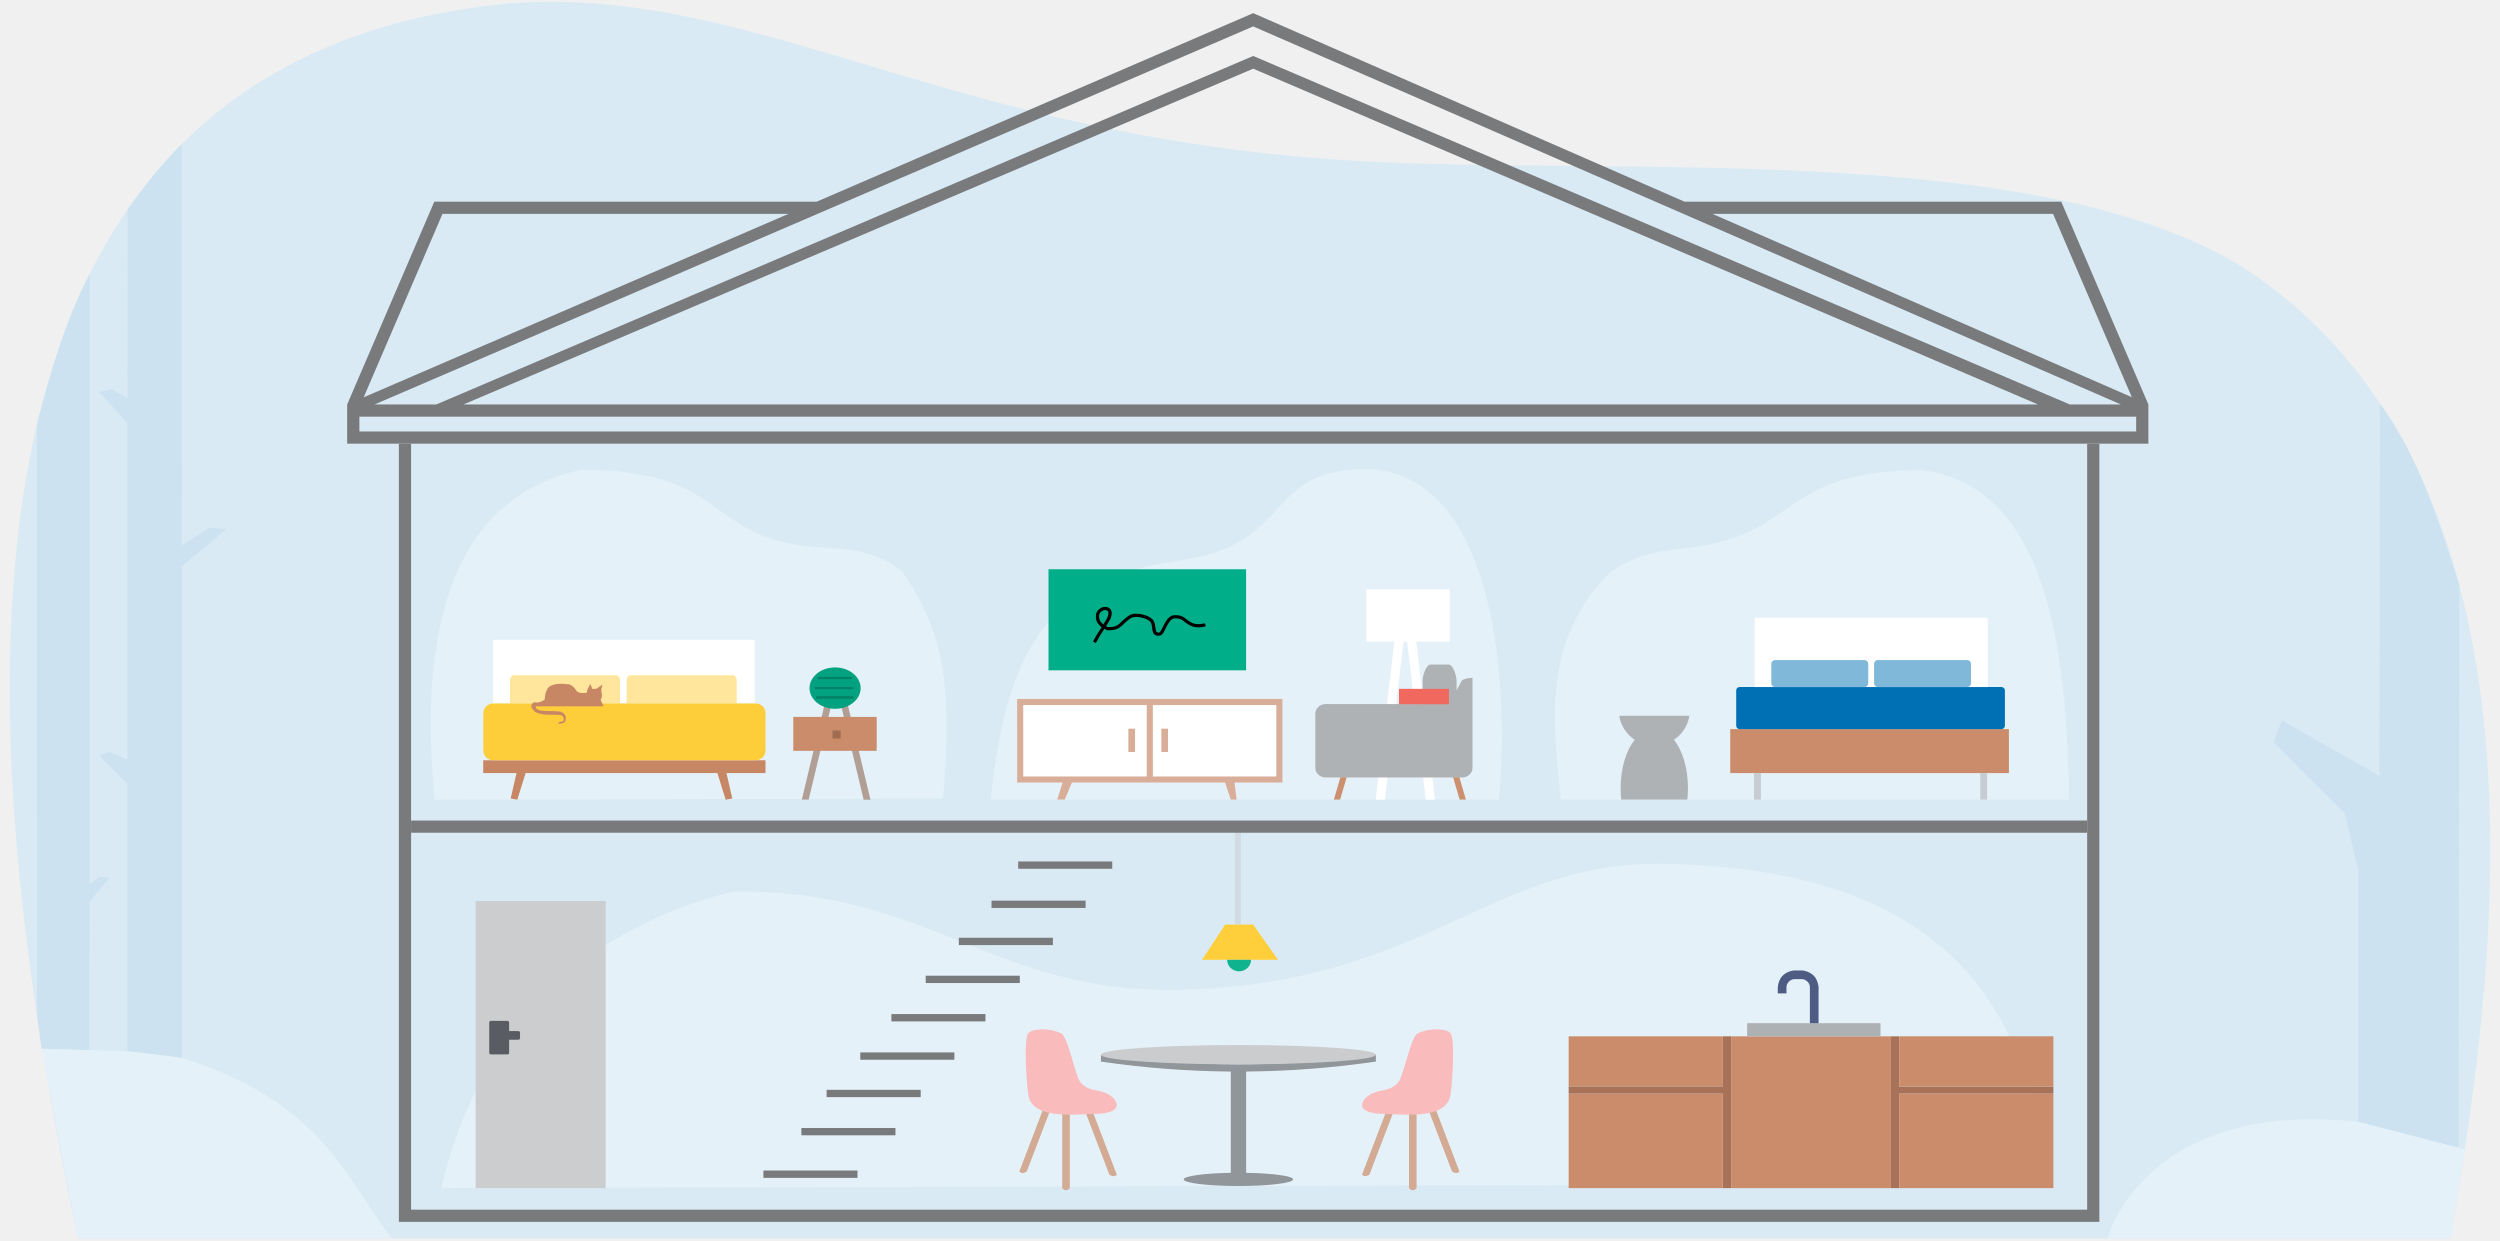
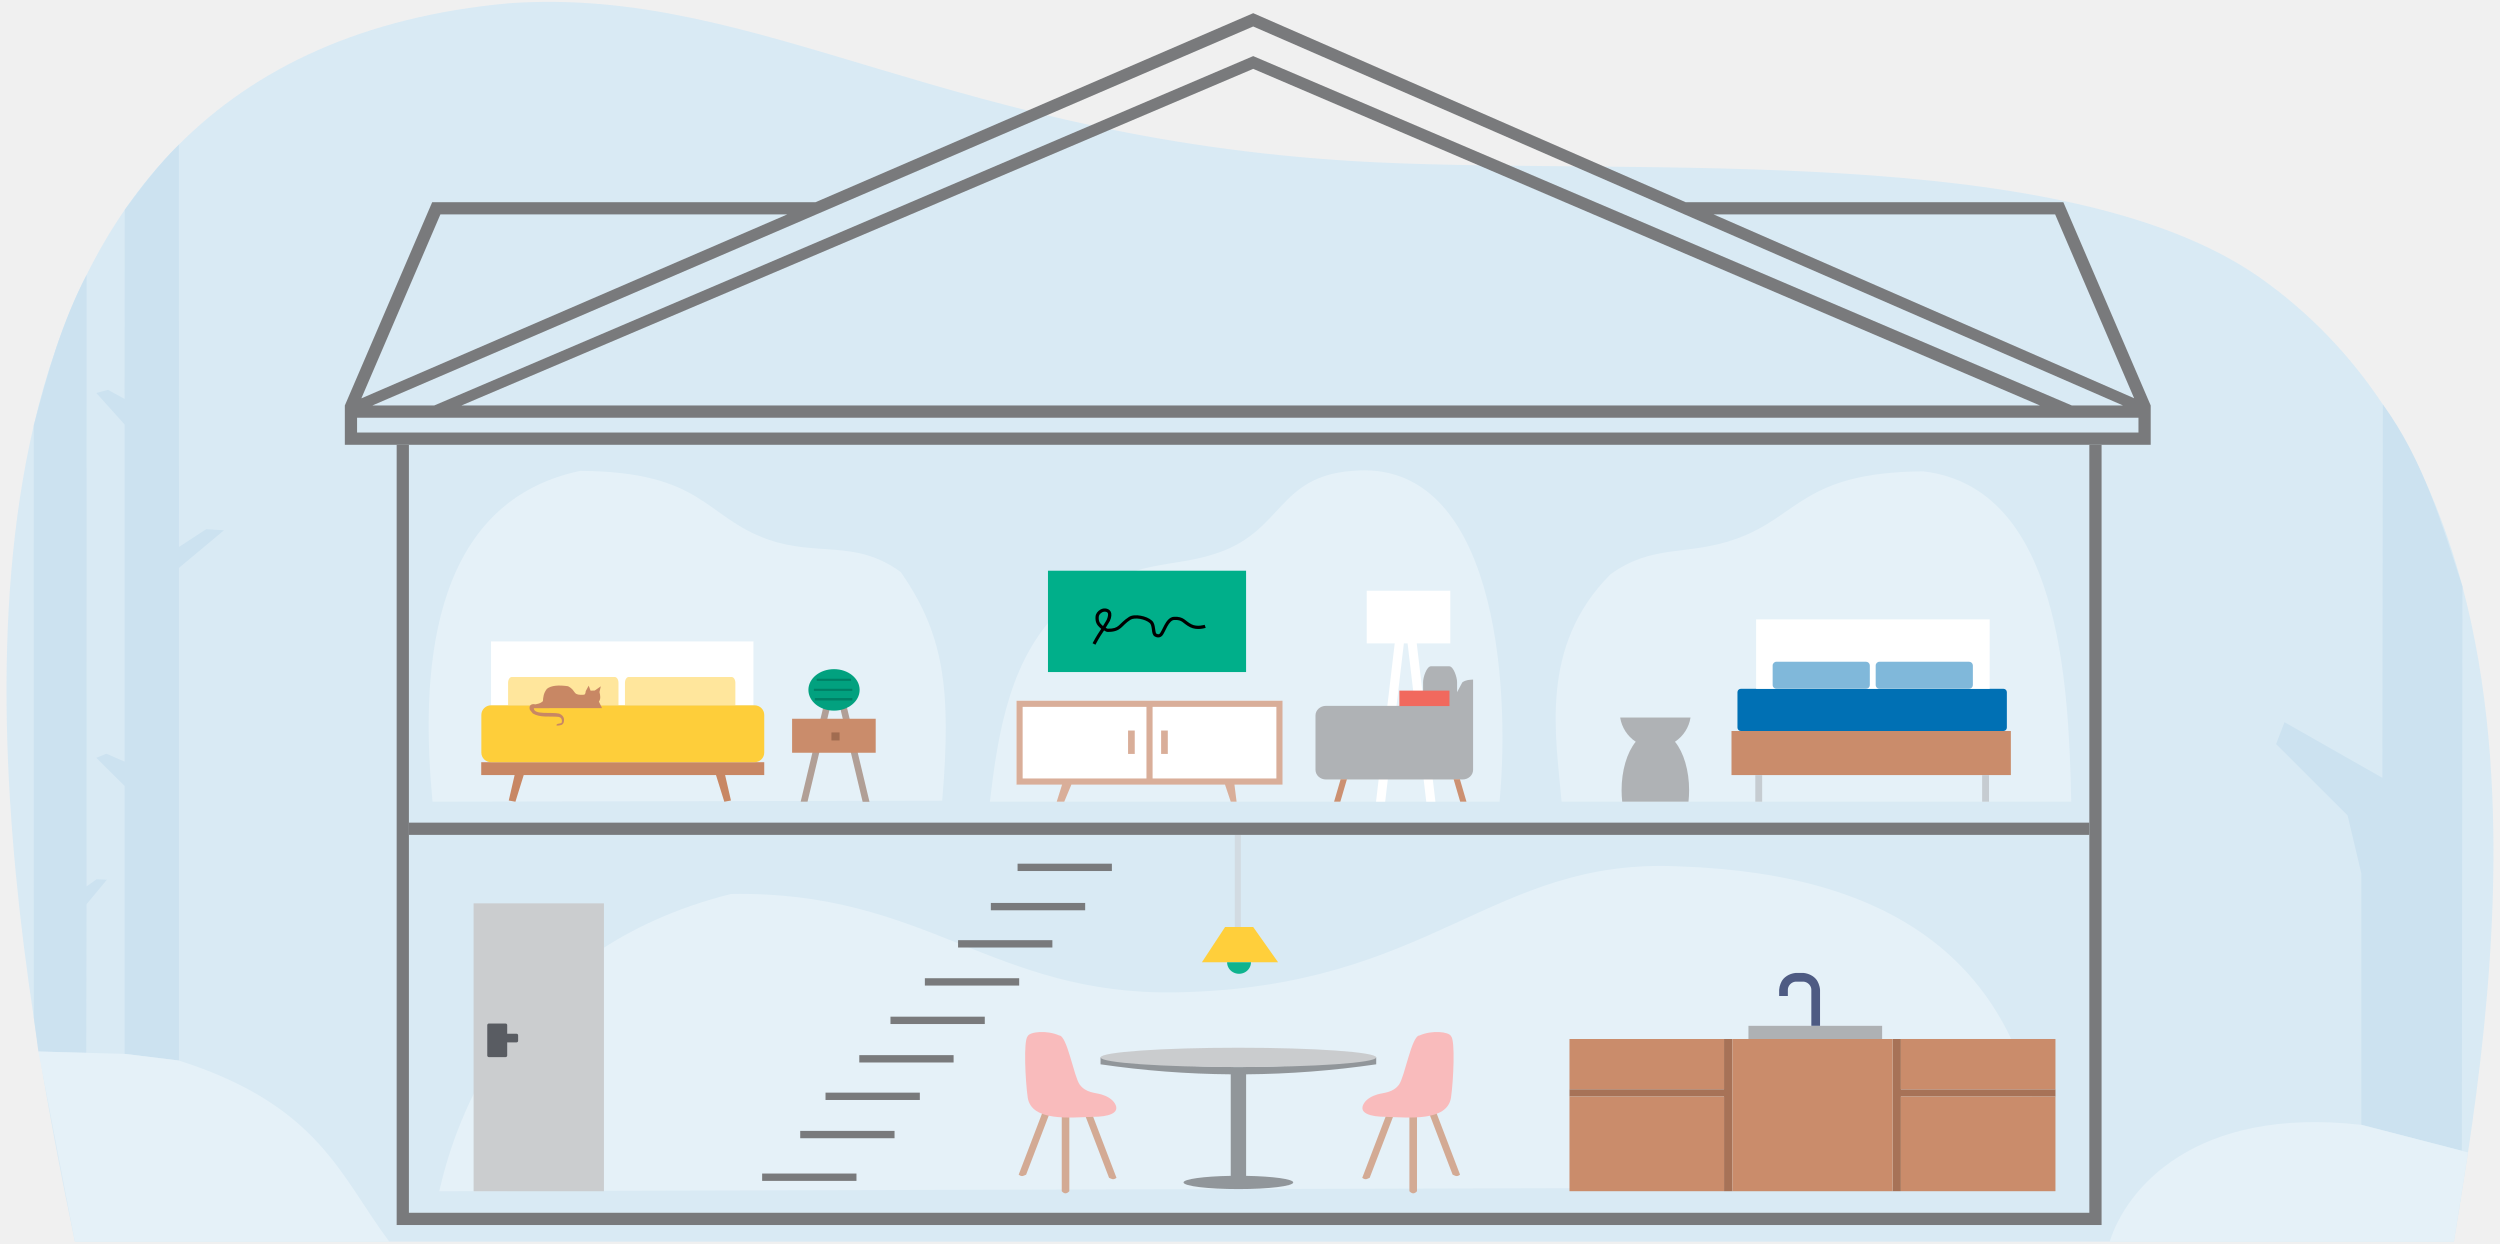
- <svg xmlns="http://www.w3.org/2000/svg" xmlns:xlink="http://www.w3.org/1999/xlink" width="774" height="384" viewBox="0 0 204.787 101.6" version="1.1" id="svg5">
+ <svg xmlns="http://www.w3.org/2000/svg" xmlns:xlink="http://www.w3.org/1999/xlink" width="384" height="191" viewBox="0 0 101.6 50.535" version="1.1" id="svg5">
  <defs id="defs2">
    <linearGradient id="linearGradient1692">
      <stop style="stop-color:#bababa;stop-opacity:1;" offset="0" id="stop1690" />
    </linearGradient>
    <clipPath clipPathUnits="userSpaceOnUse" id="clipPath97839">
      <use x="0" y="0" xlink:href="#g97835" id="use97841" width="100%" height="100%" />
    </clipPath>
  </defs>
-   <g id="layer1">
+   <g id="layer1" transform="matrix(0.4974102,0,0,0.4974102,-0.1316965,-7.32538e-4)">
    <g id="rect195720" />
    <g id="rect7396" transform="translate(-2.652567,-145.1357)">
      <path style="color:#000000;opacity:1;fill:#d9eaf4;fill-opacity:1;stroke:none;stroke-opacity:1;-inkscape-stroke:none" d="m 44.504,145.402 c 20.654,-1.442 35.982,11.347 70.936,13.001 21.793,1.031 56.165,-1.701 72.069,9.381 4.16,2.929 7.474,6.459 10.093,10.397 3.005,4.519 5.096,9.573 6.504,14.867 4.233,15.916 2.292,34.005 0.456,46.243 -0.414,2.759 -0.822,5.22 -1.154,7.292 H 175.286 34.727 9.036 C 7.943,241.355 6.707,235.094 5.677,228.282 3.381,213.11 2.102,195.206 5.674,179.905 c 1.017,-4.356 2.427,-8.502 4.32,-12.313 0.921,-1.854 1.955,-3.629 3.114,-5.311 1.311,-1.903 2.781,-3.686 4.424,-5.33 6.228,-6.229 14.952,-10.451 26.973,-11.549 z" id="path14953" />
      <path id="rect43716" style="opacity:1;fill:#e5f1f8;fill-opacity:1;stroke-width:0" d="m 50.327,183.608 c 10.125,0.07 10.133,3.779 15.374,5.617 4.004,1.405 7.127,-0.053 10.82,2.658 3.476,5.027 4.16,9.416 3.378,18.673 l -41.643,0.081 C 37.335,200.922 37.643,186.273 50.327,183.608 Z" />
      <path id="rect43716-0" style="opacity:1;fill:#e5f1f8;fill-opacity:1;stroke-width:0" d="m 160.071,183.648 c -9.926,0.07 -10.125,3.698 -15.365,5.536 -4.004,1.405 -6.766,0.368 -10.225,2.892 -5.857,5.887 -4.428,13.239 -3.977,18.561 h 41.639 c -0.204,-9.913 -0.975,-25.647 -12.071,-26.988 z" />
      <path id="rect43716-0-4" style="opacity:1;fill:#e5f1f8;fill-opacity:1;stroke-width:0" d="m 113.361,183.613 c -6.018,0.472 -5.615,4.825 -10.856,6.664 -4.004,1.405 -6.403,0.269 -12.511,4.268 -4.569,4.035 -5.541,10.504 -6.2,16.092 h 41.641 c 0.92,-9.715 -0.356,-28.144 -12.073,-27.024 z" />
      <path id="rect43716-0-4-5" style="opacity:1;fill:#e5f1f8;fill-opacity:1;stroke-width:0" d="m 62.638,218.178 c -17.884,4.49 -22.478,18.355 -23.833,24.285 l 131.239,-0.358 c -0.999,-17.842 -11.835,-25.559 -29.879,-26.179 -15.432,-0.767 -20.174,9.889 -41.085,10.289 -15.122,0.289 -20.464,-8.325 -36.442,-8.037 z" />
    </g>
    <g id="g100694" transform="translate(-2.652567,-145.1357)">
      <rect style="opacity:1;fill:#797a7c;fill-opacity:1;stroke:#797a7c;stroke-width:0;stroke-linecap:round;stroke-linejoin:miter;stroke-miterlimit:4;stroke-dasharray:none;stroke-opacity:1;paint-order:fill markers stroke" id="rect100587" width="7.706" height="0.6" x="86.056" y="215.702" />
      <rect style="opacity:1;fill:#797a7c;fill-opacity:1;stroke:#797a7c;stroke-width:0;stroke-linecap:round;stroke-linejoin:miter;stroke-miterlimit:4;stroke-dasharray:none;stroke-opacity:1;paint-order:fill markers stroke" id="rect100669" width="7.706" height="0.6" x="83.873" y="218.91" />
      <rect style="opacity:1;fill:#797a7c;fill-opacity:1;stroke:#797a7c;stroke-width:0;stroke-linecap:round;stroke-linejoin:miter;stroke-miterlimit:4;stroke-dasharray:none;stroke-opacity:1;paint-order:fill markers stroke" id="rect100671" width="7.706" height="0.6" x="81.194" y="221.952" />
      <rect style="opacity:1;fill:#797a7c;fill-opacity:1;stroke:#797a7c;stroke-width:0;stroke-linecap:round;stroke-linejoin:miter;stroke-miterlimit:4;stroke-dasharray:none;stroke-opacity:1;paint-order:fill markers stroke" id="rect100673" width="7.706" height="0.6" x="78.482" y="225.061" />
      <rect style="opacity:1;fill:#797a7c;fill-opacity:1;stroke:#797a7c;stroke-width:0;stroke-linecap:round;stroke-linejoin:miter;stroke-miterlimit:4;stroke-dasharray:none;stroke-opacity:1;paint-order:fill markers stroke" id="rect100675" width="7.706" height="0.6" x="75.671" y="228.203" />
      <rect style="opacity:1;fill:#797a7c;fill-opacity:1;stroke:#797a7c;stroke-width:0;stroke-linecap:round;stroke-linejoin:miter;stroke-miterlimit:4;stroke-dasharray:none;stroke-opacity:1;paint-order:fill markers stroke" id="rect100677" width="7.706" height="0.6" x="73.124" y="231.345" />
      <rect style="opacity:1;fill:#797a7c;fill-opacity:1;stroke:#797a7c;stroke-width:0;stroke-linecap:round;stroke-linejoin:miter;stroke-miterlimit:4;stroke-dasharray:none;stroke-opacity:1;paint-order:fill markers stroke" id="rect100679" width="7.706" height="0.6" x="70.365" y="234.409" />
      <rect style="opacity:1;fill:#797a7c;fill-opacity:1;stroke:#797a7c;stroke-width:0;stroke-linecap:round;stroke-linejoin:miter;stroke-miterlimit:4;stroke-dasharray:none;stroke-opacity:1;paint-order:fill markers stroke" id="rect100681" width="7.706" height="0.6" x="68.298" y="237.534" />
      <rect style="opacity:1;fill:#797a7c;fill-opacity:1;stroke:#797a7c;stroke-width:0;stroke-linecap:round;stroke-linejoin:miter;stroke-miterlimit:4;stroke-dasharray:none;stroke-opacity:1;paint-order:fill markers stroke" id="rect100683" width="7.706" height="0.6" x="65.187" y="241.019" />
    </g>
    <g id="g97837" clip-path="url(#clipPath97839)" transform="translate(-2.652567,-145.1357)">
      <g id="g97835">
        <g id="g98916">
          <path id="rect95157" style="opacity:1;fill:#797a7c;stroke:#797a7c;stroke-width:0;stroke-linecap:round;paint-order:fill markers stroke" d="m 81.541,184.084 h 1 v 26.553 h -1 z" />
          <path id="rect95157-2" style="fill:#797a7c;stroke:#797a7c;stroke-width:0;stroke-linecap:round;paint-order:fill markers stroke" d="m 127.581,184.084 h 1 v 26.553 h -1 z" />
        </g>
      </g>
    </g>
    <g id="g114302" transform="translate(-2.652567,-145.1357)">
      <g id="g114503">
        <g id="g114666">
          <path id="rect100718" style="opacity:1;fill:#ca8c6b;stroke:#797a7c;stroke-width:0;stroke-linecap:round;paint-order:fill markers stroke" d="m 131.149,230.026 h 12.628 v 4.112 h -12.628 z" />
          <path id="rect100822" style="opacity:1;fill:#a77257;fill-opacity:1;stroke:#797a7c;stroke-width:0;stroke-linecap:round;stroke-linejoin:miter;stroke-miterlimit:4;stroke-dasharray:none;stroke-opacity:1;paint-order:fill markers stroke" d="m 543.412,869.389 v 15.539 h -47.73 v 2.227 h 47.73 v 29.24 h 2.562 v -47.006 z" transform="scale(0.2645833)" />
          <path id="path104502" style="opacity:1;fill:#a77257;fill-opacity:1;stroke:#797a7c;stroke-width:0;stroke-linecap:round;stroke-linejoin:miter;stroke-miterlimit:4;stroke-dasharray:none;stroke-opacity:1;paint-order:fill markers stroke" d="m 158.227,230.026 v 4.111 h 12.629 v 0.589 h -12.629 v 7.736 h -0.678 v -12.437 z" />
          <path id="rect105714" style="opacity:1;fill:#ca8c6b;stroke:#797a7c;stroke-width:0;stroke-linecap:round;paint-order:fill markers stroke" d="m 158.227,230.025 h 12.628 v 4.112 H 158.227 Z" />
          <path id="rect105716" style="opacity:1;fill:#ca8c6b;stroke:#797a7c;stroke-width:0;stroke-linecap:round;paint-order:fill markers stroke" d="m 158.227,234.726 h 12.628 v 7.736 h -12.628 z" />
          <rect style="opacity:1;fill:#ca8c6b;fill-opacity:1;stroke:#797a7c;stroke-width:0;stroke-linecap:round;stroke-linejoin:miter;stroke-miterlimit:4;stroke-dasharray:none;stroke-opacity:1;paint-order:fill markers stroke" id="rect105718" width="12.628" height="7.736" x="131.149" y="234.726" />
          <rect style="opacity:1;fill:#ca8c6b;fill-opacity:1;stroke:#797a7c;stroke-width:0;stroke-linecap:round;stroke-linejoin:miter;stroke-miterlimit:4;stroke-dasharray:none;stroke-opacity:1;paint-order:fill markers stroke" id="rect105720" width="13.093" height="12.437" x="144.456" y="230.026" />
          <path id="rect105763" style="opacity:1;fill:#aeb1b4;stroke:#797a7c;stroke-width:0;stroke-linecap:round;paint-order:fill markers stroke" d="m 145.771,228.95 h 10.923 v 1.076 h -10.923 z" />
          <path id="rect107451" style="opacity:1;fill:#4e5b83;stroke:#797a7c;stroke-width:0;stroke-linecap:round;paint-order:fill markers stroke" d="m 565.504,848.994 c -1.437,0.142 -3.106,0.848 -4.064,2.207 -0.31,0.445 -0.931,1.641 -1.014,2.996 v 1.906 h 2.688 v -1.906 c -0.021,-1.219 1.061,-2.42 2.391,-2.516 h 1.906 0.562 c 1.33,0.096 2.412,1.297 2.391,2.516 v 11.125 h 2.688 v -11.125 c -0.082,-1.356 -0.702,-2.551 -1.012,-2.996 -0.959,-1.359 -2.629,-2.065 -4.066,-2.207 h -0.562 z" transform="scale(0.2645833)" />
        </g>
      </g>
    </g>
    <g id="rect115006" transform="translate(-2.652567,-145.1357)">
      <path id="rect119741" style="opacity:1;fill:#cbcdcf;fill-opacity:1;stroke:none;stroke-width:0.3;stroke-linecap:round;stroke-linejoin:round;paint-order:fill markers stroke" d="m 41.612,218.943 h 10.649 v 23.52 H 41.612 Z" />
      <path style="color:#000000;fill:#595c62;stroke-linecap:round;stroke-linejoin:round;-inkscape-stroke:none;paint-order:fill markers stroke" d="m 42.859,228.762 c -0.072,-6.4e-4 -0.13,0.057 -0.131,0.129 v 2.486 c 4.36e-4,0.072 0.059,0.13 0.131,0.129 h 1.369 c 0.071,-4.4e-4 0.128,-0.058 0.129,-0.129 v -1.074 h 0.762 c 0.072,6.4e-4 0.13,-0.057 0.131,-0.129 v -0.447 c 6.5e-4,-0.072 -0.058,-0.132 -0.131,-0.131 h -0.762 v -0.705 c -4.38e-4,-0.071 -0.058,-0.128 -0.129,-0.129 z" id="path119430" />
    </g>
    <g id="g134515" transform="translate(-2.652567,-145.1357)">
      <rect style="opacity:1;fill:#ca8c6b;fill-opacity:1;stroke:none;stroke-width:0.404;stroke-linecap:round;stroke-linejoin:round;stroke-miterlimit:4;stroke-dasharray:none;stroke-opacity:1;paint-order:fill markers stroke" id="rect125055" width="22.825" height="3.601" x="144.386" y="204.862" />
      <g id="rect126351">
        <path style="color:#000000;fill:#0070b4;stroke-width:0.555;stroke-linecap:round;stroke-linejoin:round;-inkscape-stroke:none;paint-order:fill markers stroke" d="m 145.151,201.691 h 21.457 v 2.893 h -21.457 z" id="path129088" />
        <path style="color:#000000;fill:#0070b4;stroke-linecap:round;stroke-linejoin:round;-inkscape-stroke:none;paint-order:fill markers stroke" d="m 145.15,201.414 a 0.278,0.278 0 0 0 -0.277,0.277 v 2.893 a 0.278,0.278 0 0 0 0.277,0.277 h 21.457 a 0.278,0.278 0 0 0 0.277,-0.277 v -2.893 a 0.278,0.278 0 0 0 -0.277,-0.277 z m 0.277,0.555 h 20.902 v 2.338 h -20.902 z" id="path129090" />
      </g>
      <rect style="opacity:1;fill:#ffffff;fill-opacity:1;stroke:none;stroke-width:0.626;stroke-linecap:round;stroke-linejoin:round;stroke-miterlimit:4;stroke-dasharray:none;stroke-opacity:1;paint-order:fill markers stroke" id="rect130527" width="19.083" height="5.673" x="146.397" y="195.742" />
      <g id="rect129196" style="fill:#80b8da;fill-opacity:1">
        <path style="color:#000000;fill:#80b8da;fill-opacity:1;stroke-width:0.62;stroke-linecap:round;stroke-linejoin:round;-inkscape-stroke:none;paint-order:fill markers stroke" d="m 148.057,199.514 h 7.32 v 1.59 h -7.32 z" id="path129379" />
        <path style="color:#000000;fill:#80b8da;fill-opacity:1;stroke-linecap:round;stroke-linejoin:round;-inkscape-stroke:none;paint-order:fill markers stroke" d="m 148.057,199.203 a 0.31,0.31 0 0 0 -0.309,0.311 v 1.59 a 0.31,0.31 0 0 0 0.309,0.311 h 7.32 a 0.31,0.31 0 0 0 0.311,-0.311 v -1.59 a 0.31,0.31 0 0 0 -0.311,-0.311 z m 0.311,0.621 h 6.699 v 0.971 h -6.699 z" id="path129381" />
      </g>
      <g id="g130503" style="fill:#80b8da;fill-opacity:1" transform="translate(8.41899)">
        <path style="color:#000000;fill:#80b8da;fill-opacity:1;stroke-width:0.62;stroke-linecap:round;stroke-linejoin:round;-inkscape-stroke:none;paint-order:fill markers stroke" d="m 148.057,199.514 h 7.32 v 1.59 h -7.32 z" id="path130499" />
        <path style="color:#000000;fill:#80b8da;fill-opacity:1;stroke-linecap:round;stroke-linejoin:round;-inkscape-stroke:none;paint-order:fill markers stroke" d="m 148.057,199.203 a 0.31,0.31 0 0 0 -0.309,0.311 v 1.59 a 0.31,0.31 0 0 0 0.309,0.311 h 7.32 a 0.31,0.31 0 0 0 0.311,-0.311 v -1.59 a 0.31,0.31 0 0 0 -0.311,-0.311 z m 0.311,0.621 h 6.699 v 0.971 h -6.699 z" id="path130501" />
      </g>
      <rect style="opacity:1;fill:#c6ccd1;fill-opacity:1;stroke:none;stroke-width:0.622;stroke-linecap:round;stroke-linejoin:round;stroke-miterlimit:4;stroke-dasharray:none;stroke-opacity:1;paint-order:fill markers stroke" id="rect131150" width="0.562" height="2.173" x="146.331" y="208.464" />
      <rect style="opacity:1;fill:#c6ccd1;fill-opacity:1;stroke:none;stroke-width:0.622;stroke-linecap:round;stroke-linejoin:round;stroke-miterlimit:4;stroke-dasharray:none;stroke-opacity:1;paint-order:fill markers stroke" id="rect134471" width="0.562" height="2.173" x="164.865" y="208.464" />
    </g>
    <g id="g150094" transform="translate(-2.652567,-145.1357)">
      <rect style="opacity:1;fill:#d2dbe2;fill-opacity:1;stroke:none;stroke-width:0.813;stroke-linecap:round;stroke-linejoin:round;stroke-miterlimit:4;stroke-dasharray:none;stroke-opacity:1;paint-order:fill markers stroke" id="rect144436" width="0.496" height="7.528" x="103.805" y="213.35" />
      <path id="rect146492" style="opacity:1;fill:#ffcf3b;stroke-width:0.804;stroke-linecap:round;stroke-linejoin:round;paint-order:fill markers stroke" d="m 103.01,220.877 h 2.297 l 2.035,2.881 h -6.226 z" />
      <path style="opacity:1;fill:#0fb38e;fill-opacity:1;stroke:none;stroke-width:0.62;stroke-linecap:round;stroke-linejoin:round;stroke-miterlimit:4;stroke-dasharray:none;stroke-opacity:1;paint-order:fill markers stroke" id="path147940" d="m 105.126,223.758 a 0.976,0.941 0 0 1 -0.488,0.815 0.976,0.941 0 0 1 -0.976,0 0.976,0.941 0 0 1 -0.488,-0.815" />
    </g>
    <g id="g144402" transform="translate(-2.652567,-145.4532)">
      <path id="rect141076" style="opacity:1;fill:#d3aa94;stroke-width:0.62;stroke-linecap:round;stroke-linejoin:round;paint-order:fill markers stroke" d="m 116.147,236.635 0.59,0.056 -1.912,4.994 c -0.179,0.061 -0.317,0.227 -0.608,0 z" />
      <path id="path144098" style="opacity:1;fill:#d3aa94;stroke-width:0.62;stroke-linecap:round;stroke-linejoin:round;paint-order:fill markers stroke" d="m 120.279,236.378 -0.59,0.056 1.912,4.994 c 0.179,0.061 0.317,0.227 0.608,0 z" />
      <path id="rect144122" style="opacity:1;fill:#d3aa94;stroke-width:0.715;stroke-linecap:round;stroke-linejoin:round;paint-order:fill markers stroke" d="m 118.07,236.637 h 0.62 v 6.143 c -0.178,0.201 -0.376,0.261 -0.62,0 z" />
      <path id="rect134539" style="opacity:1;fill:#f9bbbc;fill-opacity:1;stroke-width:0.62;stroke-linecap:round;stroke-linejoin:round;paint-order:fill markers stroke" d="m 118.897,230.055 c 1,-0.451 2.416,-0.314 2.58,0.066 0.346,0.354 0.192,3.626 -0.009,5.021 -0.315,1.964 -3.486,1.619 -5.333,1.559 -1.2,0.006 -2.29,-0.28 -1.774,-1.107 0.226,-0.361 0.658,-0.595 1.102,-0.725 0.495,-0.145 1.258,-0.12 1.757,-0.798 0.479,-0.65 1.027,-4.008 1.677,-4.017 z" />
    </g>
    <g id="g144412" transform="matrix(-1,0,0,1,205.7027,-145.4532)">
      <path id="path144404" style="opacity:1;fill:#d3aa94;stroke-width:0.62;stroke-linecap:round;stroke-linejoin:round;paint-order:fill markers stroke" d="m 116.147,236.635 0.59,0.056 -1.912,4.994 c -0.179,0.061 -0.317,0.227 -0.608,0 z" />
      <path id="path144406" style="opacity:1;fill:#d3aa94;stroke-width:0.62;stroke-linecap:round;stroke-linejoin:round;paint-order:fill markers stroke" d="m 120.279,236.378 -0.59,0.056 1.912,4.994 c 0.179,0.061 0.317,0.227 0.608,0 z" />
      <path id="path144408" style="opacity:1;fill:#d3aa94;stroke-width:0.715;stroke-linecap:round;stroke-linejoin:round;paint-order:fill markers stroke" d="m 118.07,236.637 h 0.62 v 6.143 c -0.178,0.201 -0.376,0.261 -0.62,0 z" />
      <path id="path144410" style="opacity:1;fill:#f9bbbc;fill-opacity:1;stroke-width:0.62;stroke-linecap:round;stroke-linejoin:round;paint-order:fill markers stroke" d="m 118.897,230.055 c 1,-0.451 2.416,-0.314 2.58,0.066 0.346,0.354 0.192,3.626 -0.009,5.021 -0.315,1.964 -3.486,1.619 -5.333,1.559 -1.2,0.006 -2.29,-0.28 -1.774,-1.107 0.226,-0.361 0.658,-0.595 1.102,-0.725 0.495,-0.145 1.258,-0.12 1.757,-0.798 0.479,-0.65 1.027,-4.008 1.677,-4.017 z" />
    </g>
    <g id="g155779" transform="translate(-2.652567,-145.1357)">
      <path id="path152525" style="opacity:1;fill:#91969a;fill-opacity:1;stroke:none;stroke-width:2.931;stroke-linecap:round;stroke-linejoin:round;stroke-miterlimit:4;stroke-dasharray:none;stroke-opacity:1;paint-order:fill markers stroke" d="m 350.875,875.074 v 2.137 c 13.373,1.952 26.773,2.982 40.201,3.09 v 31.35 a 16.937,2.054 0 0 0 -14.576,2.033 16.937,2.054 0 0 0 16.938,2.055 16.937,2.054 0 0 0 16.938,-2.055 16.937,2.054 0 0 0 -14.549,-2.033 v -31.35 c 13.363,-0.11 26.754,-1.136 40.174,-3.09 v -2.137 c -28.893,4.105 -57.237,3.862 -85.125,0 z" transform="scale(0.2645833)" />
      <ellipse style="opacity:1;fill:#caccce;fill-opacity:1;stroke:none;stroke-width:0.524;stroke-linecap:round;stroke-linejoin:round;stroke-miterlimit:4;stroke-dasharray:none;stroke-opacity:1;paint-order:fill markers stroke" id="path150118" cx="104.097" cy="231.53" rx="11.261" ry="0.791" />
    </g>
    <g id="rect157662" transform="translate(-1.997757,-148.5033)">
      <g id="g168554">
        <path id="rect155803" style="opacity:1;fill:#c88764;fill-opacity:1;stroke:none;stroke-width:3.613;stroke-linecap:round;stroke-linejoin:round;stroke-miterlimit:4;stroke-dasharray:none;stroke-opacity:1;paint-order:fill markers stroke" d="m 159.629,783.916 v 3.979 h 10.309 l -1.812,7.855 2.062,0.375 2.562,-8.23 h 59.375 l 2.562,8.23 2.062,-0.375 -1.812,-7.855 h 12.086 v -3.979 z" transform="matrix(0.2645833,0,0,0.2645833,-0.6548103,3.367596)" />
        <rect style="opacity:1;fill:#ffffff;fill-opacity:1;stroke:none;stroke-width:5.304;stroke-linecap:round;stroke-linejoin:round;stroke-miterlimit:4;stroke-dasharray:none;stroke-opacity:1;paint-order:fill markers stroke" id="rect164422" width="21.439" height="5.22" x="42.381" y="200.91" />
        <path id="path161064" style="color:#000000;fill:#ffe69c;fill-opacity:1;stroke-width:1.848;stroke-linecap:round;stroke-linejoin:round;-inkscape-stroke:none;paint-order:fill markers stroke" d="m 169.084,757.598 c -0.644,-4.2e-4 -1.166,0.811 -1.166,1.812 v 6.938 h 34.094 v -6.938 c 2.7e-4,-1 -0.519,-1.81 -1.162,-1.812 z" transform="matrix(0.2645833,0,0,0.2645833,-0.6548103,3.367596)" />
        <path id="path164188" style="color:#000000;fill:#ffe69c;fill-opacity:1;stroke-width:1.848;stroke-linecap:round;stroke-linejoin:round;-inkscape-stroke:none;paint-order:fill markers stroke" d="m 205.178,757.598 c -0.644,-4.2e-4 -1.166,0.811 -1.166,1.812 v 6.938 h 34.094 v -6.938 c 2.7e-4,-1 -0.519,-1.81 -1.162,-1.812 z" transform="matrix(0.2645833,0,0,0.2645833,-0.6548103,3.367596)" />
        <path style="color:#000000;fill:#fece3a;stroke-width:1.002;stroke-linecap:round;stroke-linejoin:round;-inkscape-stroke:none;paint-order:fill markers stroke" d="m 42.381,206.13 c -0.437,-1.8e-4 -0.791,0.352 -0.791,0.787 v 3.074 c -1.83e-4,0.435 0.354,0.787 0.791,0.787 h 21.534 c 0.436,-9e-4 0.789,-0.353 0.789,-0.787 v -3.074 c 1.85e-4,-0.434 -0.353,-0.786 -0.789,-0.787 z" id="path160498" />
      </g>
    </g>
    <path id="rect168602" style="fill:#c88764;stroke-width:1.975;stroke-linecap:round;stroke-linejoin:round;paint-order:fill markers stroke" d="m 44.002,57.549 c 0.207,-0.049 0.401,-0.057 0.62,-0.257 0.023,-0.328 0.047,-0.655 0.329,-1.013 0.355,-0.281 0.964,-0.319 1.723,-0.211 0.412,0.219 0.418,0.37 0.577,0.546 0.12,0.142 0.346,0.166 0.606,0.153 0.106,-0.018 0.232,0.067 0.265,-0.303 l 0.24,-0.441 0.155,0.408 0.343,-0.012 0.493,-0.344 -0.108,0.466 c 0.065,0.279 0.117,0.554 -0.047,0.787 l 0.254,0.528 -5.572,0.006 c -0.002,0.574 1.446,0.295 2.076,0.443 0.355,0.155 0.459,0.407 0.355,0.759 -0.111,0.171 -0.144,0.168 -0.406,0.215 -0.297,0.037 -0.155,-0.108 -0.074,-0.137 0.11,-0.03 0.277,-0.022 0.332,-0.108 0.047,-0.296 -0.068,-0.431 -0.285,-0.463 -0.717,-0.066 -1.487,0.081 -2.08,-0.276 l -0.242,-0.298 c -0.114,-0.371 0.133,-0.521 0.446,-0.448 z" />
    <g id="g192438" transform="translate(-2.652567,-145.1357)">
      <path id="rect183452" style="opacity:1;fill:#b19f96;stroke-width:1.975;stroke-linecap:round;stroke-linejoin:round;paint-order:fill markers stroke" d="m 70.252,202.617 h 0.561 l -1.918,8.02 h -0.561 z" />
      <path id="path185376" style="opacity:1;fill:#b19f96;stroke-width:1.975;stroke-linecap:round;stroke-linejoin:round;paint-order:fill markers stroke" d="m 72.04,202.625 h -0.561 l 1.918,8.02 h 0.561 z" />
      <path id="rect179732" style="opacity:1;fill:#ca8c6b;stroke-width:2.867;stroke-linecap:round;stroke-linejoin:round;paint-order:fill markers stroke" d="m 67.634,203.861 h 6.831 v 2.778 h -6.831 z" />
      <path id="rect181160" style="opacity:1;fill:#a16c50;stroke-width:1.975;stroke-linecap:round;stroke-linejoin:round;paint-order:fill markers stroke" d="m 70.848,204.979 h 0.667 v 0.655 h -0.667 z" />
      <path id="path185480" style="opacity:1;fill:#02a17f;stroke-width:1.975;stroke-linecap:round;stroke-linejoin:round;paint-order:fill markers stroke" d="m 73.152,201.503 a 2.093,1.695 0 0 1 -2.093,1.695 2.093,1.695 0 0 1 -2.093,-1.695 2.093,1.695 0 0 1 2.093,-1.695 2.093,1.695 0 0 1 2.093,1.695 z" />
      <path id="rect188006" style="opacity:1;fill:#008065;stroke-width:1.975;stroke-linecap:round;stroke-linejoin:round;paint-order:fill markers stroke" d="m 69.644,200.591 h 2.806 v 0.175 h -2.806 z" />
      <path id="rect188008" style="opacity:1;fill:#008065;stroke-width:1.975;stroke-linecap:round;stroke-linejoin:round;paint-order:fill markers stroke" d="m 69.492,202.169 h 3.064 v 0.199 h -3.064 z" />
      <path id="rect188010" style="opacity:1;fill:#008065;stroke-width:1.975;stroke-linecap:round;stroke-linejoin:round;paint-order:fill markers stroke" d="m 69.41,201.409 h 3.145 v 0.175 h -3.145 z" />
    </g>
    <path id="path192462" style="fill:#afb2b5;fill-opacity:1;stroke:none;stroke-width:1.975;stroke-linecap:round;stroke-linejoin:round;stroke-miterlimit:4;stroke-dasharray:none;stroke-opacity:1;paint-order:fill markers stroke" d="m 132.637,58.627 a 2.882,2.912 0 0 0 1.272,1.976 2.596,4.759 0 0 0 -1.156,3.953 2.596,4.759 0 0 0 0.052,0.946 h 2.707 2.707 a 2.596,4.759 0 0 0 0.052,-0.946 2.596,4.759 0 0 0 -1.156,-3.953 2.882,2.912 0 0 0 1.272,-1.976 h -2.875 z" />
    <path id="rect194007" style="fill:#ffffff;fill-opacity:1;stroke:none;stroke-width:1.975;stroke-linecap:round;stroke-linejoin:round;stroke-miterlimit:4;stroke-dasharray:none;stroke-opacity:1;paint-order:fill markers stroke" d="m 111.931,48.267 v 4.303 h 2.286 l -1.526,12.931 h 0.748 l 1.526,-12.931 h 0.304 l 1.526,12.931 h 0.748 l -1.526,-12.931 h 2.742 v -4.303 z" />
    <g id="rect195718" transform="translate(-2.652567,-145.1357)">
      <g id="g205632">
        <path id="path195865" style="color:#000000;opacity:1;fill:#afb2b5;fill-opacity:1;stroke:none;stroke-width:0.957;stroke-linecap:round;stroke-linejoin:round;-inkscape-stroke:none;paint-order:fill markers stroke" d="m 119.834,199.573 c -0.356,-1.5e-4 -0.645,0.902 -0.646,1.293 v 1.941 h -7.932 c -0.475,-4.8e-4 -0.86,0.352 -0.859,0.787 v 4.442 c -5.3e-4,0.435 0.385,0.788 0.859,0.787 h 11.158 c 0.475,4.8e-4 0.86,-0.352 0.859,-0.787 v -4.442 -2.936 c -0.285,0.025 -0.563,0.01 -0.878,0.226 l -0.429,0.807 v -0.825 c -7.9e-4,-0.392 -0.29,-1.293 -0.646,-1.293 z" />
        <rect style="opacity:1;fill:#f1695e;fill-opacity:1;stroke:none;stroke-width:1.975;stroke-linecap:round;stroke-linejoin:round;stroke-miterlimit:4;stroke-dasharray:none;stroke-opacity:1;paint-order:fill markers stroke" id="rect199939" width="4.093" height="1.263" x="117.251" y="201.562" />
        <path id="rect202852" style="opacity:1;fill:#cc9071;stroke-width:1.975;stroke-linecap:round;stroke-linejoin:round;paint-order:fill markers stroke" d="m 112.452,208.803 h 0.514 l -0.537,1.834 h -0.514 z" />
        <path id="path205626" style="opacity:1;fill:#cc9071;stroke-width:1.975;stroke-linecap:round;stroke-linejoin:round;paint-order:fill markers stroke" d="m 122.196,208.803 h -0.514 l 0.537,1.834 h 0.514 z" />
      </g>
    </g>
    <g id="g217664" transform="translate(-2.652567,-145.1357)">
      <rect style="opacity:1;fill:#ffffff;fill-opacity:1;stroke:none;stroke-width:1.582;stroke-linecap:round;stroke-linejoin:miter;stroke-miterlimit:4;stroke-dasharray:none;stroke-opacity:1;paint-order:normal" id="rect215996" width="21.599" height="6.798" x="85.97" y="202.389" />
      <path id="rect212747" style="color:#000000;fill:#d9ae99;stroke-width:1;stroke-linecap:round;-inkscape-stroke:none" d="m 85.97,202.389 v 0.25 6.6 h 3.723 l -0.438,1.398 h 0.615 l 0.584,-1.398 h 6.133 0.5 5.916 l 0.47,1.398 h 0.477 l -0.175,-1.398 h 3.927 v -6.85 h -10.615 -0.5 z m 0.5,0.5 h 10.117 v 5.849 H 86.471 Z m 10.617,0 h 10.115 v 5.849 H 97.088 Z" />
      <rect style="opacity:1;fill:none;fill-opacity:1;stroke:#d9ae99;stroke-width:0.5;stroke-linecap:round;stroke-linejoin:miter;stroke-miterlimit:4;stroke-dasharray:none;stroke-opacity:1;paint-order:normal" id="rect215511" width="0.047" height="1.415" x="95.333" y="205.073" />
      <rect style="opacity:1;fill:none;fill-opacity:1;stroke:#d9ae99;stroke-width:0.5;stroke-linecap:round;stroke-linejoin:miter;stroke-miterlimit:4;stroke-dasharray:none;stroke-opacity:1;paint-order:normal" id="rect215593" width="0.047" height="1.415" x="98.034" y="205.073" />
    </g>
    <g id="g217668" transform="translate(-2.652567,-145.1357)">
      <rect style="opacity:1;fill:#00af8a;fill-opacity:1;stroke:none;stroke-width:2.121;stroke-linecap:round;stroke-linejoin:round;stroke-miterlimit:4;stroke-dasharray:none;stroke-opacity:1;paint-order:fill markers stroke" id="rect211295" width="16.186" height="8.279" x="88.54" y="191.766" />
      <path style="color:#000000;fill:#000000;-inkscape-stroke:none" d="m 93.354,194.871 c -0.168,-0.046 -0.354,-0.027 -0.512,0.06 -0.242,0.134 -0.396,0.344 -0.416,0.578 -0.013,0.159 -0.025,0.469 0.189,0.734 0.064,0.08 0.168,0.182 0.277,0.275 -0.199,0.304 -0.358,0.516 -0.709,1.172 l 0.234,0.123 c 0.354,-0.662 0.51,-0.871 0.705,-1.168 0.094,0.052 0.181,0.122 0.291,0.123 0.552,0.005 0.846,-0.126 1.078,-0.32 0.232,-0.194 0.403,-0.428 0.801,-0.682 0.144,-0.092 0.453,-0.121 0.766,-0.066 0.313,0.055 0.63,0.188 0.799,0.342 0.09,0.082 0.133,0.245 0.16,0.436 0.027,0.19 0.029,0.395 0.139,0.562 0.036,0.056 0.058,0.062 0.098,0.088 0.04,0.026 0.092,0.052 0.152,0.07 0.121,0.036 0.293,0.035 0.43,-0.088 0.094,-0.084 0.154,-0.202 0.225,-0.34 0.07,-0.138 0.143,-0.297 0.225,-0.445 0.082,-0.148 0.173,-0.285 0.27,-0.381 0.096,-0.096 0.189,-0.148 0.295,-0.152 0.358,-0.016 0.507,0.046 0.664,0.152 0.157,0.107 0.324,0.277 0.641,0.438 0.286,0.145 0.597,0.158 0.838,0.137 0.12,-0.011 0.223,-0.032 0.299,-0.049 0.076,-0.017 0.116,-0.029 0.135,-0.035 l -0.086,-0.25 c 0.009,-0.003 -0.041,0.012 -0.107,0.027 -0.066,0.015 -0.158,0.034 -0.264,0.043 -0.211,0.019 -0.475,0.004 -0.695,-0.107 -0.282,-0.143 -0.422,-0.293 -0.611,-0.422 -0.189,-0.128 -0.427,-0.215 -0.824,-0.197 -0.187,0.009 -0.345,0.103 -0.471,0.229 -0.126,0.125 -0.225,0.283 -0.312,0.441 -0.088,0.159 -0.163,0.319 -0.23,0.451 -0.067,0.132 -0.134,0.237 -0.164,0.264 -0.061,0.054 -0.113,0.051 -0.178,0.031 -0.032,-0.01 -0.064,-0.025 -0.086,-0.039 -0.022,-0.014 -0.043,-0.045 -0.02,-0.01 -0.044,-0.068 -0.069,-0.253 -0.098,-0.455 -0.029,-0.202 -0.069,-0.434 -0.244,-0.594 -0.229,-0.209 -0.578,-0.345 -0.93,-0.406 -0.352,-0.062 -0.707,-0.055 -0.955,0.104 -0.43,0.275 -0.63,0.536 -0.828,0.701 -0.198,0.166 -0.392,0.262 -0.906,0.258 -0.041,-3.4e-4 -0.105,-0.047 -0.162,-0.074 0.055,-0.079 0.164,-0.288 0.215,-0.355 0.193,-0.259 0.277,-0.588 0.24,-0.824 -0.031,-0.2 -0.187,-0.332 -0.355,-0.379 z m -0.07,0.254 c 0.095,0.026 0.149,0.073 0.164,0.166 0.018,0.114 -0.047,0.434 -0.189,0.625 -0.053,0.071 -0.167,0.287 -0.225,0.371 -0.079,-0.072 -0.163,-0.149 -0.211,-0.209 -0.147,-0.183 -0.145,-0.406 -0.133,-0.547 0.011,-0.135 0.094,-0.265 0.279,-0.367 0.092,-0.051 0.22,-0.065 0.314,-0.039 z" id="path205667" />
    </g>
    <path id="rect173795" style="fill:#cce2f0;stroke-width:2.575;stroke-linecap:round;stroke-linejoin:round;paint-order:fill markers stroke" d="m 3.022,34.769 c 1.129,-4.334 2.364,-8.589 4.32,-12.313 l -0.006,49.969 0.819,-0.585 0.845,0.035 -1.663,2 -0.025,12.145 -3.911,-0.108 -0.376,-2.766 z" />
    <path id="rect175812" style="fill:#cce2f0;stroke-width:4.266;stroke-linecap:round;stroke-linejoin:round;paint-order:fill markers stroke" d="m 10.455,17.145 c 1.356,-1.86 2.76,-3.686 4.424,-5.33 l 0.008,32.874 2.222,-1.45 1.453,0.089 -3.675,3.068 v 40.255 l -4.443,-0.546 v -21.89 l -2.315,-2.299 0.827,-0.335 1.488,0.65 v -27.55 l -2.312,-2.572 0.956,-0.256 1.356,0.744 z" />
    <path id="rect178256" style="fill:#cce2f0;stroke-width:2.142;stroke-linecap:round;stroke-linejoin:round;paint-order:fill markers stroke" d="m 194.95,33.045 c 3.31,4.535 4.808,9.738 6.504,14.867 l -0.049,46.112 -8.212,-2.123 v -20.542 l -1.124,-4.736 -5.84,-5.833 0.687,-1.783 7.996,4.547 z" />
    <rect style="fill:none;fill-opacity:1;stroke:none;stroke-width:0.5;stroke-linecap:round;stroke-linejoin:miter;stroke-miterlimit:4;stroke-dasharray:none;stroke-opacity:1;paint-order:normal" id="rect215619" width="14.869" height="6.665" x="83.318" y="57.253" />
    <path id="rect218775" style="fill:#e5f1f8;fill-opacity:1;stroke-width:0.5;stroke-linecap:round" d="m 3.4,85.912 3.911,0.108 3.133,0.086 4.443,0.546 c 11.5,3.669 13.191,9.485 17.187,14.796 H 6.383 Z" />
    <path id="rect226367" style="fill:#e5f1f8;stroke-width:0.5;stroke-linecap:round" d="m 193.193,91.902 8.212,2.123 0.505,0.131 -1.154,7.292 -28.123,1e-5 c 1.339,-4.277 6.886,-11.086 20.56,-9.545 z" />
    <path id="rect2115" style="opacity:1;fill:#797a7c;fill-opacity:1;stroke-width:0" d="m 123.49,137.352 v 237.156 3.781 h 522.697 3.779 v -3.781 -237.156 h -3.779 l -8e-5,116.686 v 3.779 l 8e-5,116.691 H 127.27 l -5e-5,-116.691 v -3.779 l 5e-5,-116.686 z" transform="scale(0.2645833)" />
-     <path id="rect10289" style="opacity:1;fill:#797a7c;stroke-width:0;fill-opacity:1" d="M 33.673,67.214 H 170.97 v 1 H 33.673 Z" />
-     <path id="rect10472" style="opacity:1;fill:#797a7c;stroke-width:0;fill-opacity:1" d="M 29.789,32.547 64.583,17.52 102.655,1.077 l 35.33,15.443 36.645,16.018 -6.453,-15.018 -27.905,-1.8e-5 -2.287,-1 30.862,1.7e-5 7.137,16.61 h -2.259 L 102.655,2.165 30.685,33.13 166.937,33.13 102.655,5.627 37.966,33.13 H 35.741 L 102.655,4.584 169.542,33.13 h 4.184 2.259 l -1,1 H 29.439 v 1.211 H 174.984 v -1.211 l 1,-1 -8e-5,3.211 -4.014,-1.42e-4 h -1 -137.297 -1 l -4.234,1.42e-4 v -3.211 l 7.137,-16.61 h 31.322 l -2.315,1 H 36.246 Z" />
+     <path id="rect10289" style="opacity:1;fill:#797a7c;fill-opacity:1;stroke-width:0" d="M 33.673,67.214 H 170.97 v 1 H 33.673 Z" />
+     <path id="rect10472" style="opacity:1;fill:#797a7c;fill-opacity:1;stroke-width:0" d="M 29.789,32.547 64.583,17.52 102.655,1.077 l 35.33,15.443 36.645,16.018 -6.453,-15.018 -27.905,-1.8e-5 -2.287,-1 30.862,1.7e-5 7.137,16.61 h -2.259 L 102.655,2.165 30.685,33.13 166.937,33.13 102.655,5.627 37.966,33.13 H 35.741 L 102.655,4.584 169.542,33.13 h 4.184 2.259 l -1,1 H 29.439 v 1.211 H 174.984 v -1.211 l 1,-1 -8e-5,3.211 -4.014,-1.42e-4 h -1 -137.297 -1 l -4.234,1.42e-4 v -3.211 l 7.137,-16.61 h 31.322 l -2.315,1 H 36.246 Z" />
  </g>
</svg>
